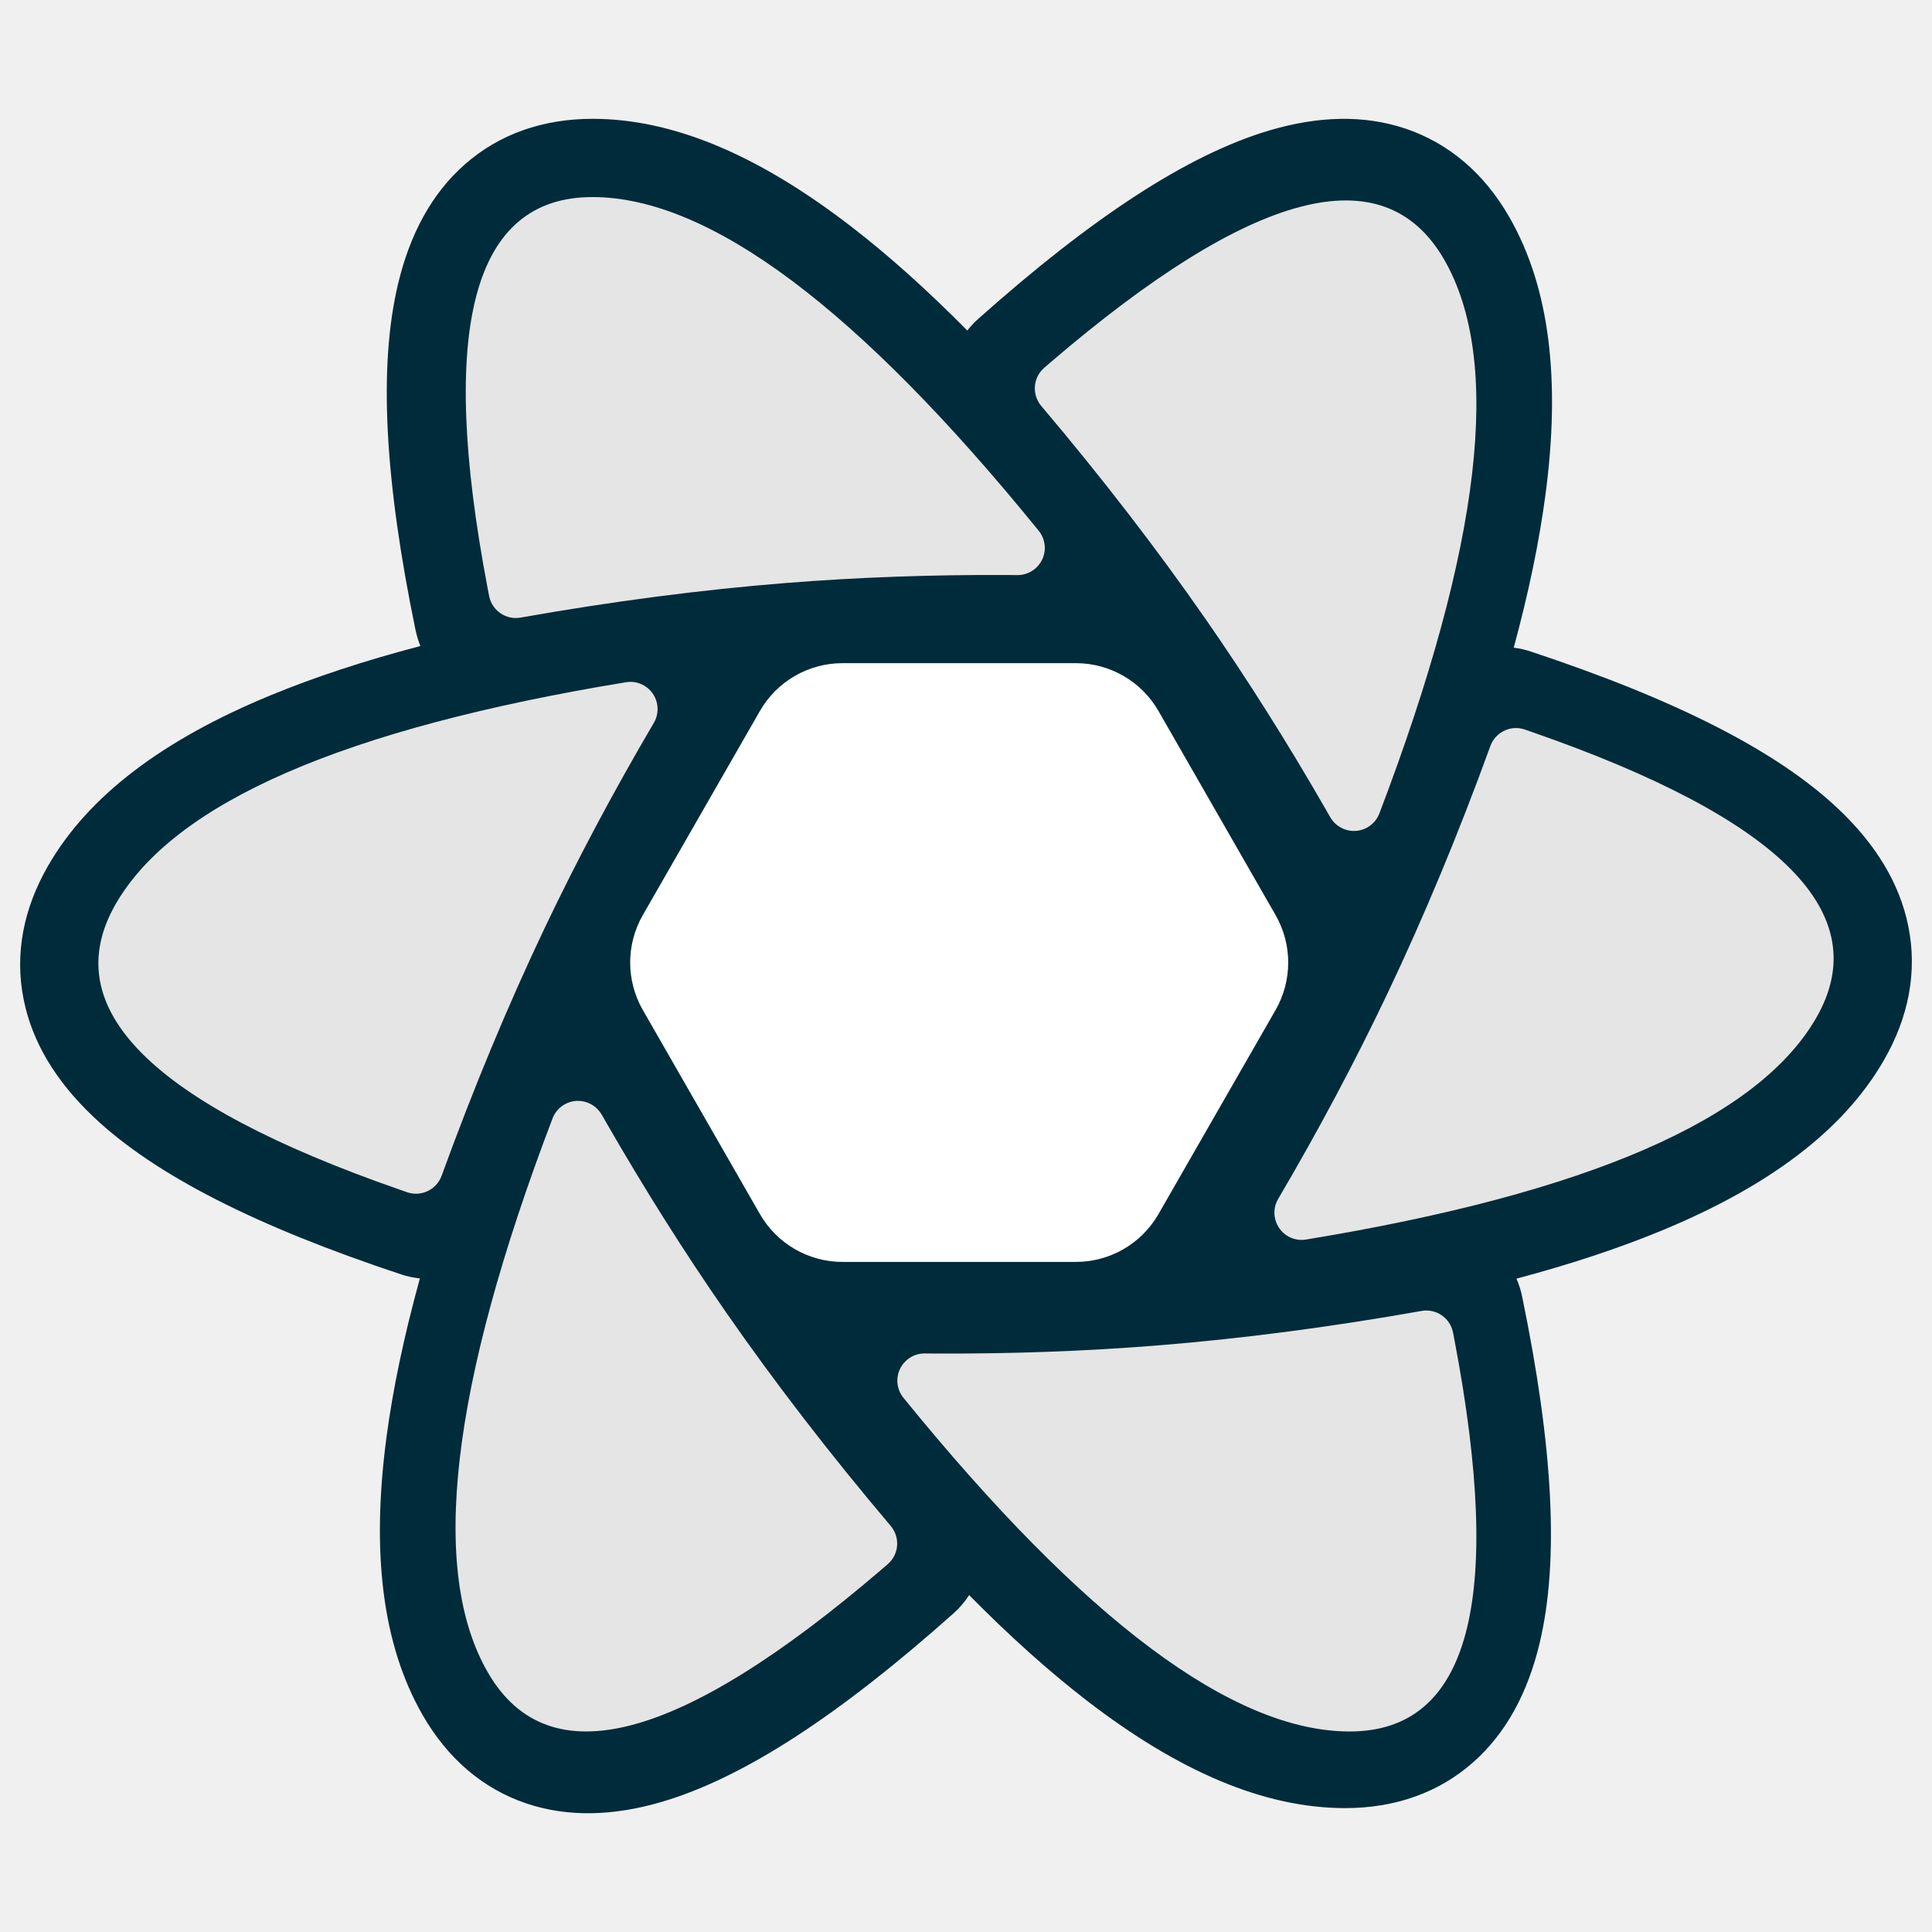
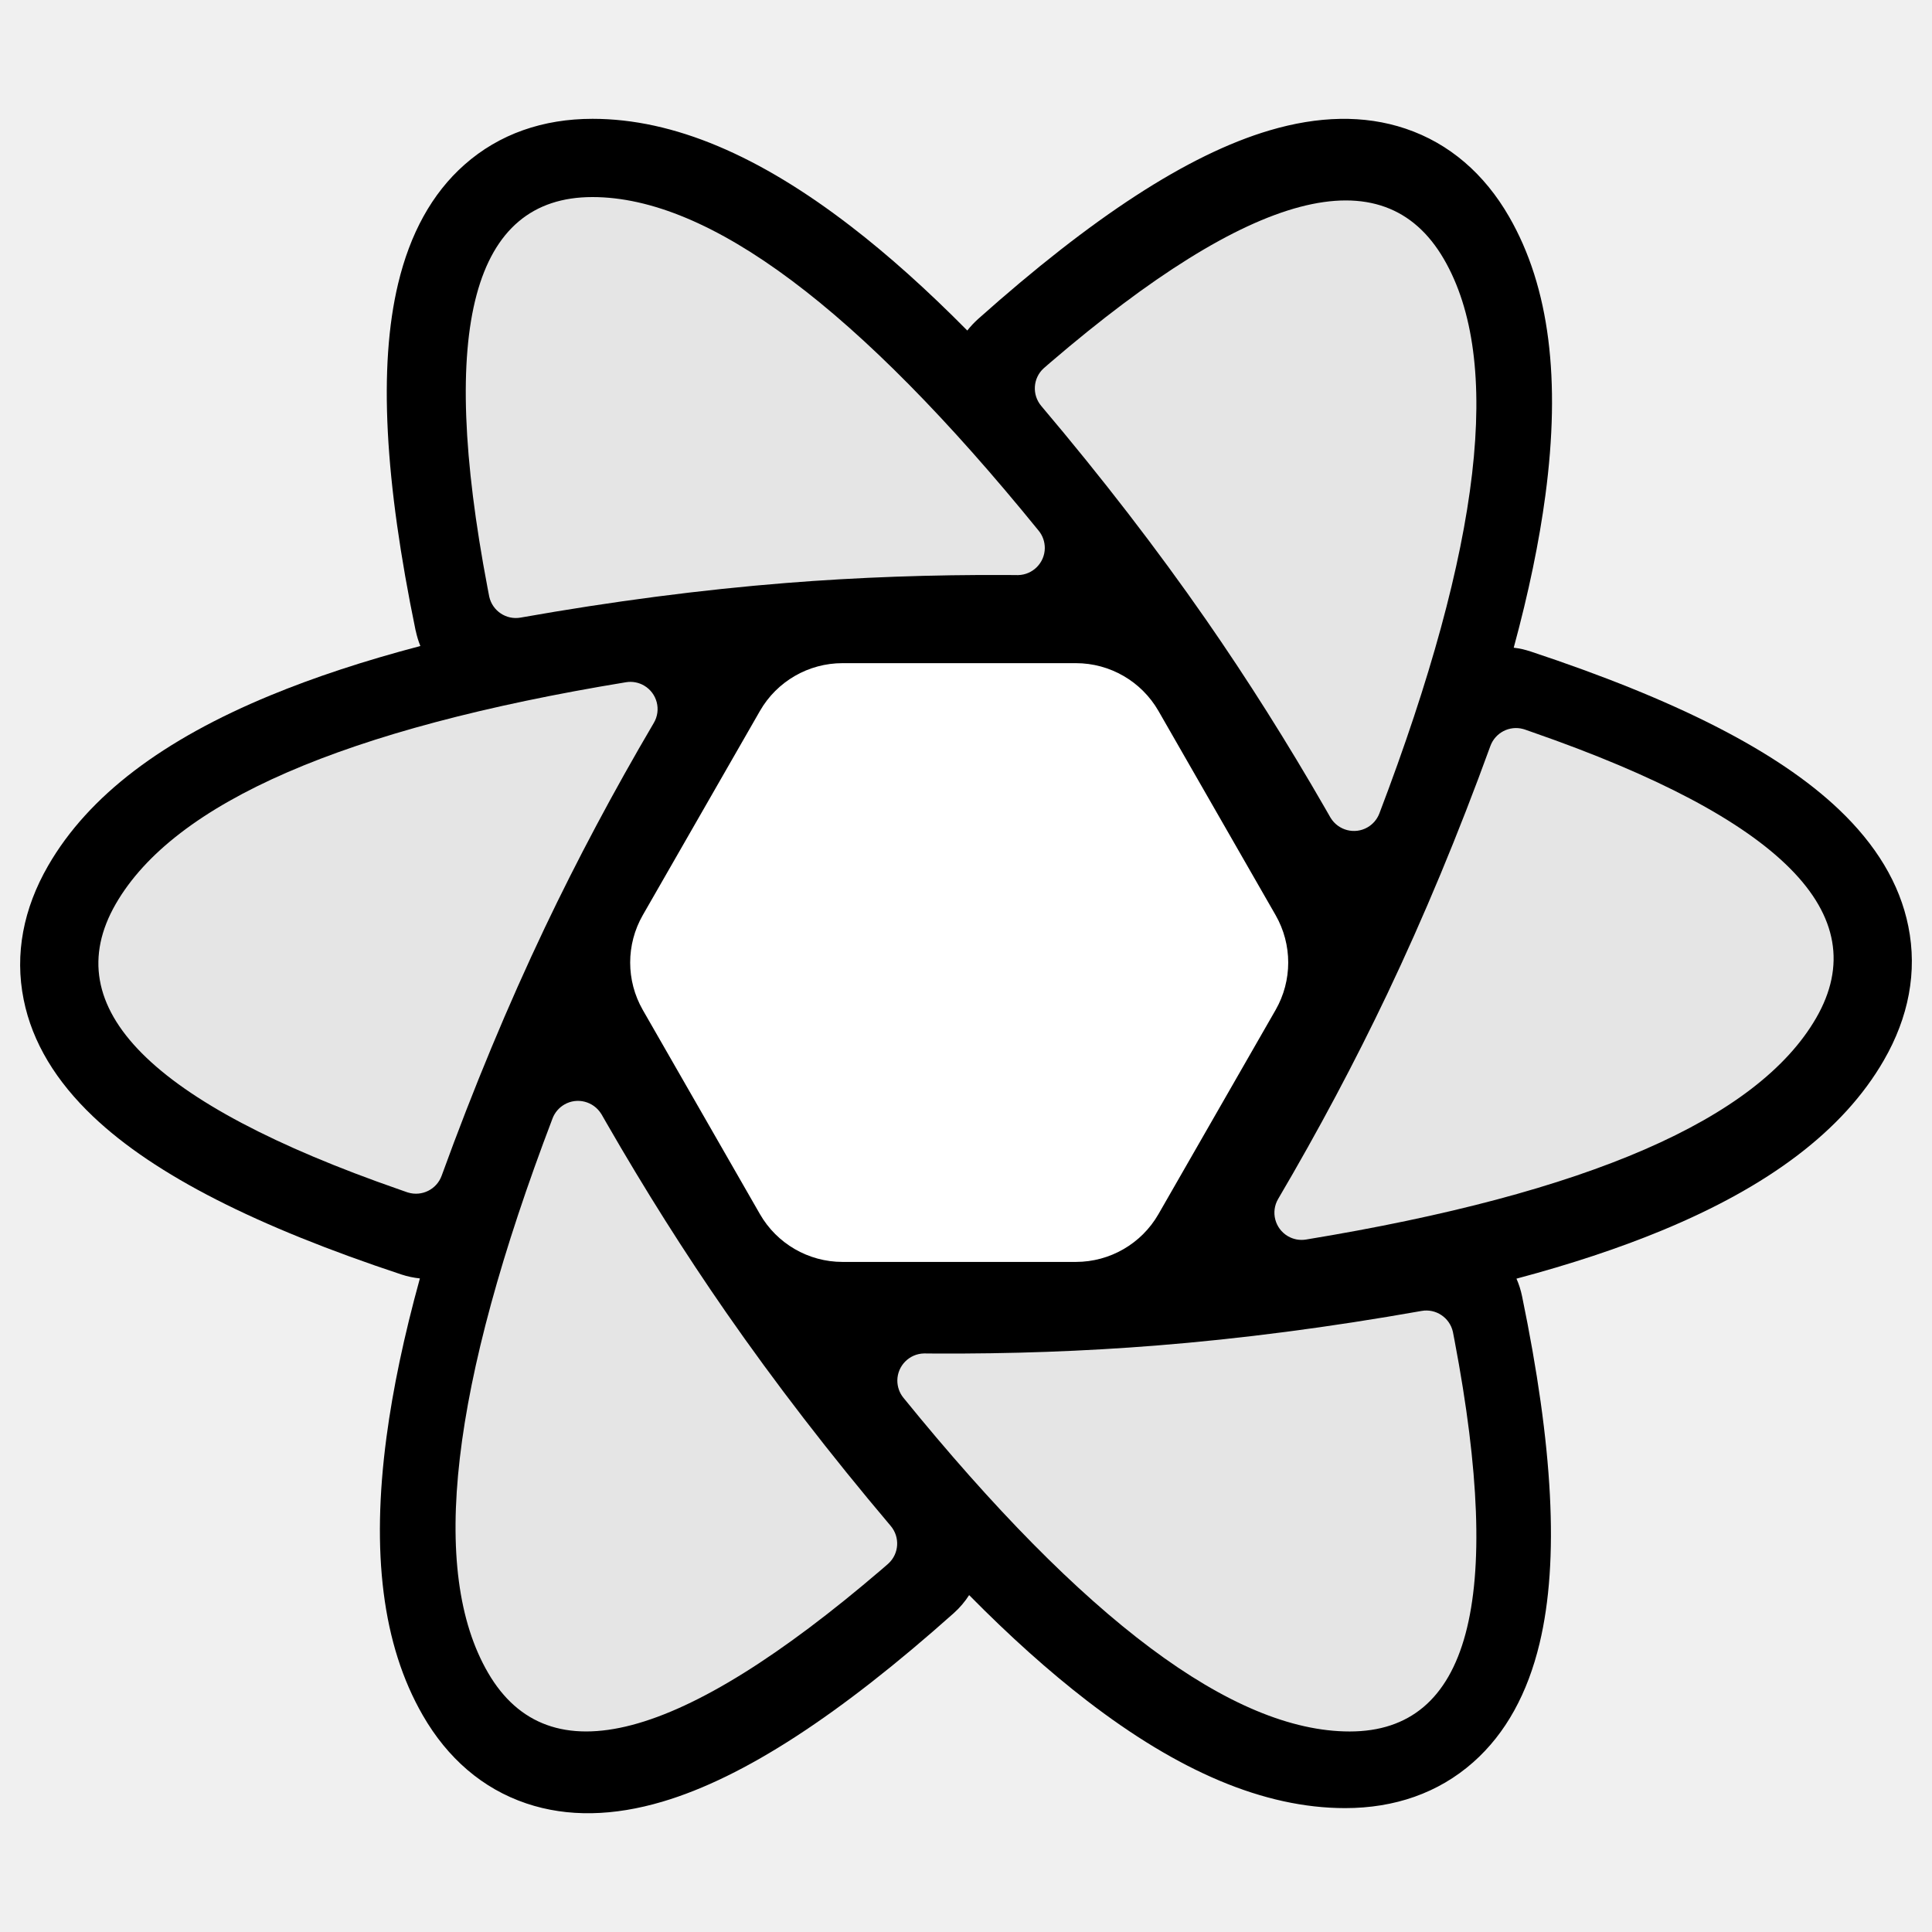
<svg xmlns="http://www.w3.org/2000/svg" fill="none" viewBox="0 0 24 24" height="24" width="24">
-   <path fill="#00435b" d="m14.752 14.555 -0.451 0.783c-0.136 0.236 -0.387 0.381 -0.659 0.381H10.189c-0.272 0 -0.523 -0.145 -0.659 -0.381l-0.451 -0.783h5.673Zm1.262 -2.191 -0.795 1.38h-6.607l-0.795 -1.38h8.197Zm-0.766 -2.143 0.767 1.332H7.816l0.767 -1.332h6.666Zm-1.606 -2.026c0.272 0 0.523 0.145 0.659 0.381l0.48 0.833H9.05l0.48 -0.833c0.136 -0.236 0.387 -0.381 0.659 -0.381h3.453Z" />
-   <path fill="#002b3b" d="M5.163 7.833c-0.383 -1.855 -0.465 -3.277 -0.217 -4.311 0.147 -0.614 0.416 -1.116 0.825 -1.477 0.432 -0.382 0.977 -0.569 1.59 -0.569 1.012 0 2.075 0.461 3.211 1.337 0.464 0.357 0.945 0.788 1.444 1.293 0.04 -0.051 0.085 -0.099 0.135 -0.144 1.412 -1.259 2.602 -2.041 3.619 -2.342 0.605 -0.179 1.173 -0.196 1.69 -0.022 0.546 0.184 0.981 0.563 1.287 1.095 0.506 0.878 0.64 2.031 0.451 3.455 -0.077 0.58 -0.208 1.213 -0.394 1.898 0.07 0.008 0.14 0.024 0.21 0.047 1.792 0.594 3.061 1.232 3.829 1.962 0.457 0.434 0.756 0.918 0.863 1.453 0.114 0.565 0.003 1.131 -0.304 1.663 -0.505 0.876 -1.435 1.568 -2.759 2.115 -0.532 0.22 -1.133 0.419 -1.805 0.598 0.031 0.069 0.054 0.143 0.07 0.22 0.383 1.855 0.465 3.277 0.217 4.311 -0.147 0.614 -0.416 1.116 -0.825 1.477 -0.432 0.382 -0.977 0.569 -1.59 0.569 -1.011 0 -2.075 -0.461 -3.211 -1.337 -0.468 -0.361 -0.955 -0.797 -1.46 -1.309 -0.052 0.081 -0.116 0.157 -0.191 0.224 -1.412 1.259 -2.602 2.041 -3.619 2.342 -0.605 0.179 -1.173 0.196 -1.69 0.022 -0.546 -0.184 -0.981 -0.563 -1.287 -1.095 -0.506 -0.878 -0.64 -2.031 -0.451 -3.455 0.08 -0.601 0.218 -1.258 0.415 -1.972 -0.077 -0.008 -0.154 -0.024 -0.23 -0.049 -1.792 -0.594 -3.061 -1.232 -3.829 -1.962 -0.457 -0.434 -0.756 -0.918 -0.863 -1.453 -0.114 -0.565 -0.003 -1.131 0.304 -1.663 0.505 -0.876 1.435 -1.568 2.759 -2.115 0.547 -0.226 1.169 -0.431 1.865 -0.614 -0.025 -0.061 -0.044 -0.125 -0.058 -0.191Z" />
+   <path fill="#000000" d="m14.752 14.555 -0.451 0.783c-0.136 0.236 -0.387 0.381 -0.659 0.381H10.189c-0.272 0 -0.523 -0.145 -0.659 -0.381l-0.451 -0.783h5.673Zm1.262 -2.191 -0.795 1.38h-6.607l-0.795 -1.38h8.197Zm-0.766 -2.143 0.767 1.332H7.816l0.767 -1.332h6.666Zm-1.606 -2.026c0.272 0 0.523 0.145 0.659 0.381l0.48 0.833H9.05l0.48 -0.833c0.136 -0.236 0.387 -0.381 0.659 -0.381h3.453Z" />
+   <path fill="#000000" d="M5.163 7.833c-0.383 -1.855 -0.465 -3.277 -0.217 -4.311 0.147 -0.614 0.416 -1.116 0.825 -1.477 0.432 -0.382 0.977 -0.569 1.59 -0.569 1.012 0 2.075 0.461 3.211 1.337 0.464 0.357 0.945 0.788 1.444 1.293 0.04 -0.051 0.085 -0.099 0.135 -0.144 1.412 -1.259 2.602 -2.041 3.619 -2.342 0.605 -0.179 1.173 -0.196 1.69 -0.022 0.546 0.184 0.981 0.563 1.287 1.095 0.506 0.878 0.64 2.031 0.451 3.455 -0.077 0.58 -0.208 1.213 -0.394 1.898 0.07 0.008 0.14 0.024 0.21 0.047 1.792 0.594 3.061 1.232 3.829 1.962 0.457 0.434 0.756 0.918 0.863 1.453 0.114 0.565 0.003 1.131 -0.304 1.663 -0.505 0.876 -1.435 1.568 -2.759 2.115 -0.532 0.22 -1.133 0.419 -1.805 0.598 0.031 0.069 0.054 0.143 0.07 0.22 0.383 1.855 0.465 3.277 0.217 4.311 -0.147 0.614 -0.416 1.116 -0.825 1.477 -0.432 0.382 -0.977 0.569 -1.59 0.569 -1.011 0 -2.075 -0.461 -3.211 -1.337 -0.468 -0.361 -0.955 -0.797 -1.46 -1.309 -0.052 0.081 -0.116 0.157 -0.191 0.224 -1.412 1.259 -2.602 2.041 -3.619 2.342 -0.605 0.179 -1.173 0.196 -1.69 0.022 -0.546 -0.184 -0.981 -0.563 -1.287 -1.095 -0.506 -0.878 -0.64 -2.031 -0.451 -3.455 0.08 -0.601 0.218 -1.258 0.415 -1.972 -0.077 -0.008 -0.154 -0.024 -0.23 -0.049 -1.792 -0.594 -3.061 -1.232 -3.829 -1.962 -0.457 -0.434 -0.756 -0.918 -0.863 -1.453 -0.114 -0.565 -0.003 -1.131 0.304 -1.663 0.505 -0.876 1.435 -1.568 2.759 -2.115 0.547 -0.226 1.169 -0.431 1.865 -0.614 -0.025 -0.061 -0.044 -0.125 -0.058 -0.191Z" />
  <path fill="#e5e5e5" d="M17.659 16.285c0.178 -0.032 0.349 0.083 0.389 0.258l0.002 0.01 0.019 0.099c0.616 3.238 0.182 4.857 -1.302 4.857 -1.452 0 -3.3 -1.382 -5.544 -4.145 -0.05 -0.061 -0.076 -0.137 -0.076 -0.216 0.002 -0.183 0.149 -0.331 0.331 -0.335l0.011 -0 0.118 0.001c0.944 0.005 1.862 -0.028 2.754 -0.099 1.053 -0.084 2.152 -0.227 3.298 -0.43Zm-10.19 -2.448 0.006 0.01 0.059 0.103c0.475 0.826 0.97 1.61 1.485 2.352 0.607 0.874 1.289 1.759 2.046 2.654 0.117 0.139 0.104 0.344 -0.028 0.466l-0.009 0.008 -0.076 0.066c-2.507 2.148 -4.136 2.577 -4.888 1.286 -0.736 -1.263 -0.469 -3.559 0.8 -6.889 0.028 -0.073 0.08 -0.134 0.148 -0.173 0.159 -0.091 0.36 -0.038 0.456 0.116ZM18.931 9.059l0.01 0.003 0.094 0.033C22.13 10.171 23.305 11.354 22.562 12.644c-0.727 1.261 -2.839 2.179 -6.338 2.754 -0.078 0.013 -0.158 -0.002 -0.226 -0.042 -0.161 -0.095 -0.215 -0.302 -0.12 -0.463 0.501 -0.852 0.952 -1.7 1.354 -2.544 0.455 -0.957 0.883 -1.984 1.282 -3.082 0.061 -0.166 0.238 -0.257 0.407 -0.211l0.01 0.003Zm-10.929 -0.542c0.161 0.095 0.215 0.302 0.12 0.463 -0.501 0.852 -0.952 1.7 -1.354 2.544 -0.455 0.957 -0.883 1.984 -1.282 3.082 -0.062 0.17 -0.246 0.26 -0.417 0.208l-0.01 -0.003 -0.094 -0.033C1.87 13.702 0.695 12.519 1.438 11.229c0.727 -1.261 2.839 -2.179 6.338 -2.754 0.078 -0.013 0.158 0.002 0.226 0.042Zm9.933 -5.301c0.736 1.263 0.469 3.559 -0.8 6.889 -0.028 0.073 -0.08 0.134 -0.148 0.173 -0.159 0.091 -0.36 0.038 -0.456 -0.116l-0.006 -0.01 -0.059 -0.103c-0.475 -0.826 -0.97 -1.61 -1.485 -2.352 -0.607 -0.874 -1.289 -1.759 -2.046 -2.654 -0.117 -0.139 -0.104 -0.344 0.028 -0.466l0.009 -0.008 0.076 -0.066C15.554 2.355 17.183 1.926 17.935 3.216ZM7.359 2.448c1.452 0 3.3 1.382 5.544 4.145 0.05 0.061 0.076 0.137 0.076 0.216 -0.002 0.183 -0.149 0.331 -0.331 0.335l-0.011 0 -0.118 -0.001c-0.944 -0.005 -1.862 0.028 -2.754 0.099 -1.053 0.084 -2.152 0.227 -3.298 0.43 -0.178 0.032 -0.349 -0.083 -0.389 -0.258l-0.002 -0.01 -0.019 -0.099c-0.616 -3.238 -0.182 -4.857 1.302 -4.857Z" />
  <path fill="#ffffff" d="M10.466 8.238h2.899c0.424 0 0.815 0.227 1.026 0.594l1.455 2.536c0.209 0.365 0.209 0.813 0 1.178l-1.455 2.536c-0.211 0.368 -0.603 0.594 -1.026 0.594H10.466c-0.424 0 -0.815 -0.227 -1.026 -0.594l-1.455 -2.536c-0.209 -0.365 -0.209 -0.813 0 -1.178l1.455 -2.536c0.211 -0.368 0.603 -0.594 1.026 -0.594Zm2.457 0.765c0.424 0 0.816 0.227 1.027 0.595l1.015 1.771c0.209 0.365 0.209 0.813 0 1.177l-1.015 1.771c-0.211 0.368 -0.603 0.595 -1.027 0.595h-2.015c-0.424 0 -0.816 -0.227 -1.027 -0.595l-1.015 -1.771c-0.209 -0.365 -0.209 -0.813 0 -1.177l1.015 -1.771c0.211 -0.368 0.603 -0.595 1.027 -0.595h2.015Zm-0.476 0.837h-1.063c-0.424 0 -0.815 0.227 -1.026 0.594l-0.536 0.933c-0.21 0.365 -0.21 0.814 0 1.179l0.536 0.933c0.211 0.367 0.602 0.594 1.026 0.594h1.063c0.424 0 0.815 -0.227 1.026 -0.594l0.536 -0.933c0.21 -0.365 0.21 -0.814 0 -1.179l-0.536 -0.933c-0.211 -0.367 -0.602 -0.594 -1.026 -0.594Zm-0.458 0.801c0.423 0 0.815 0.226 1.026 0.593l0.076 0.132c0.21 0.365 0.21 0.815 0 1.181l-0.076 0.132c-0.211 0.367 -0.602 0.593 -1.026 0.593h-0.146c-0.423 0 -0.814 -0.226 -1.026 -0.593l-0.076 -0.132c-0.21 -0.365 -0.21 -0.815 0 -1.181l0.076 -0.132c0.211 -0.367 0.602 -0.593 1.026 -0.593h0.146Zm-0.073 0.789c-0.188 0 -0.362 0.1 -0.456 0.263 -0.094 0.163 -0.094 0.363 0 0.526 0.094 0.163 0.268 0.263 0.456 0.263 0.188 0 0.362 -0.1 0.456 -0.263 0.094 -0.163 0.094 -0.363 0 -0.526 -0.094 -0.163 -0.268 -0.263 -0.456 -0.263Z" />
</svg>
